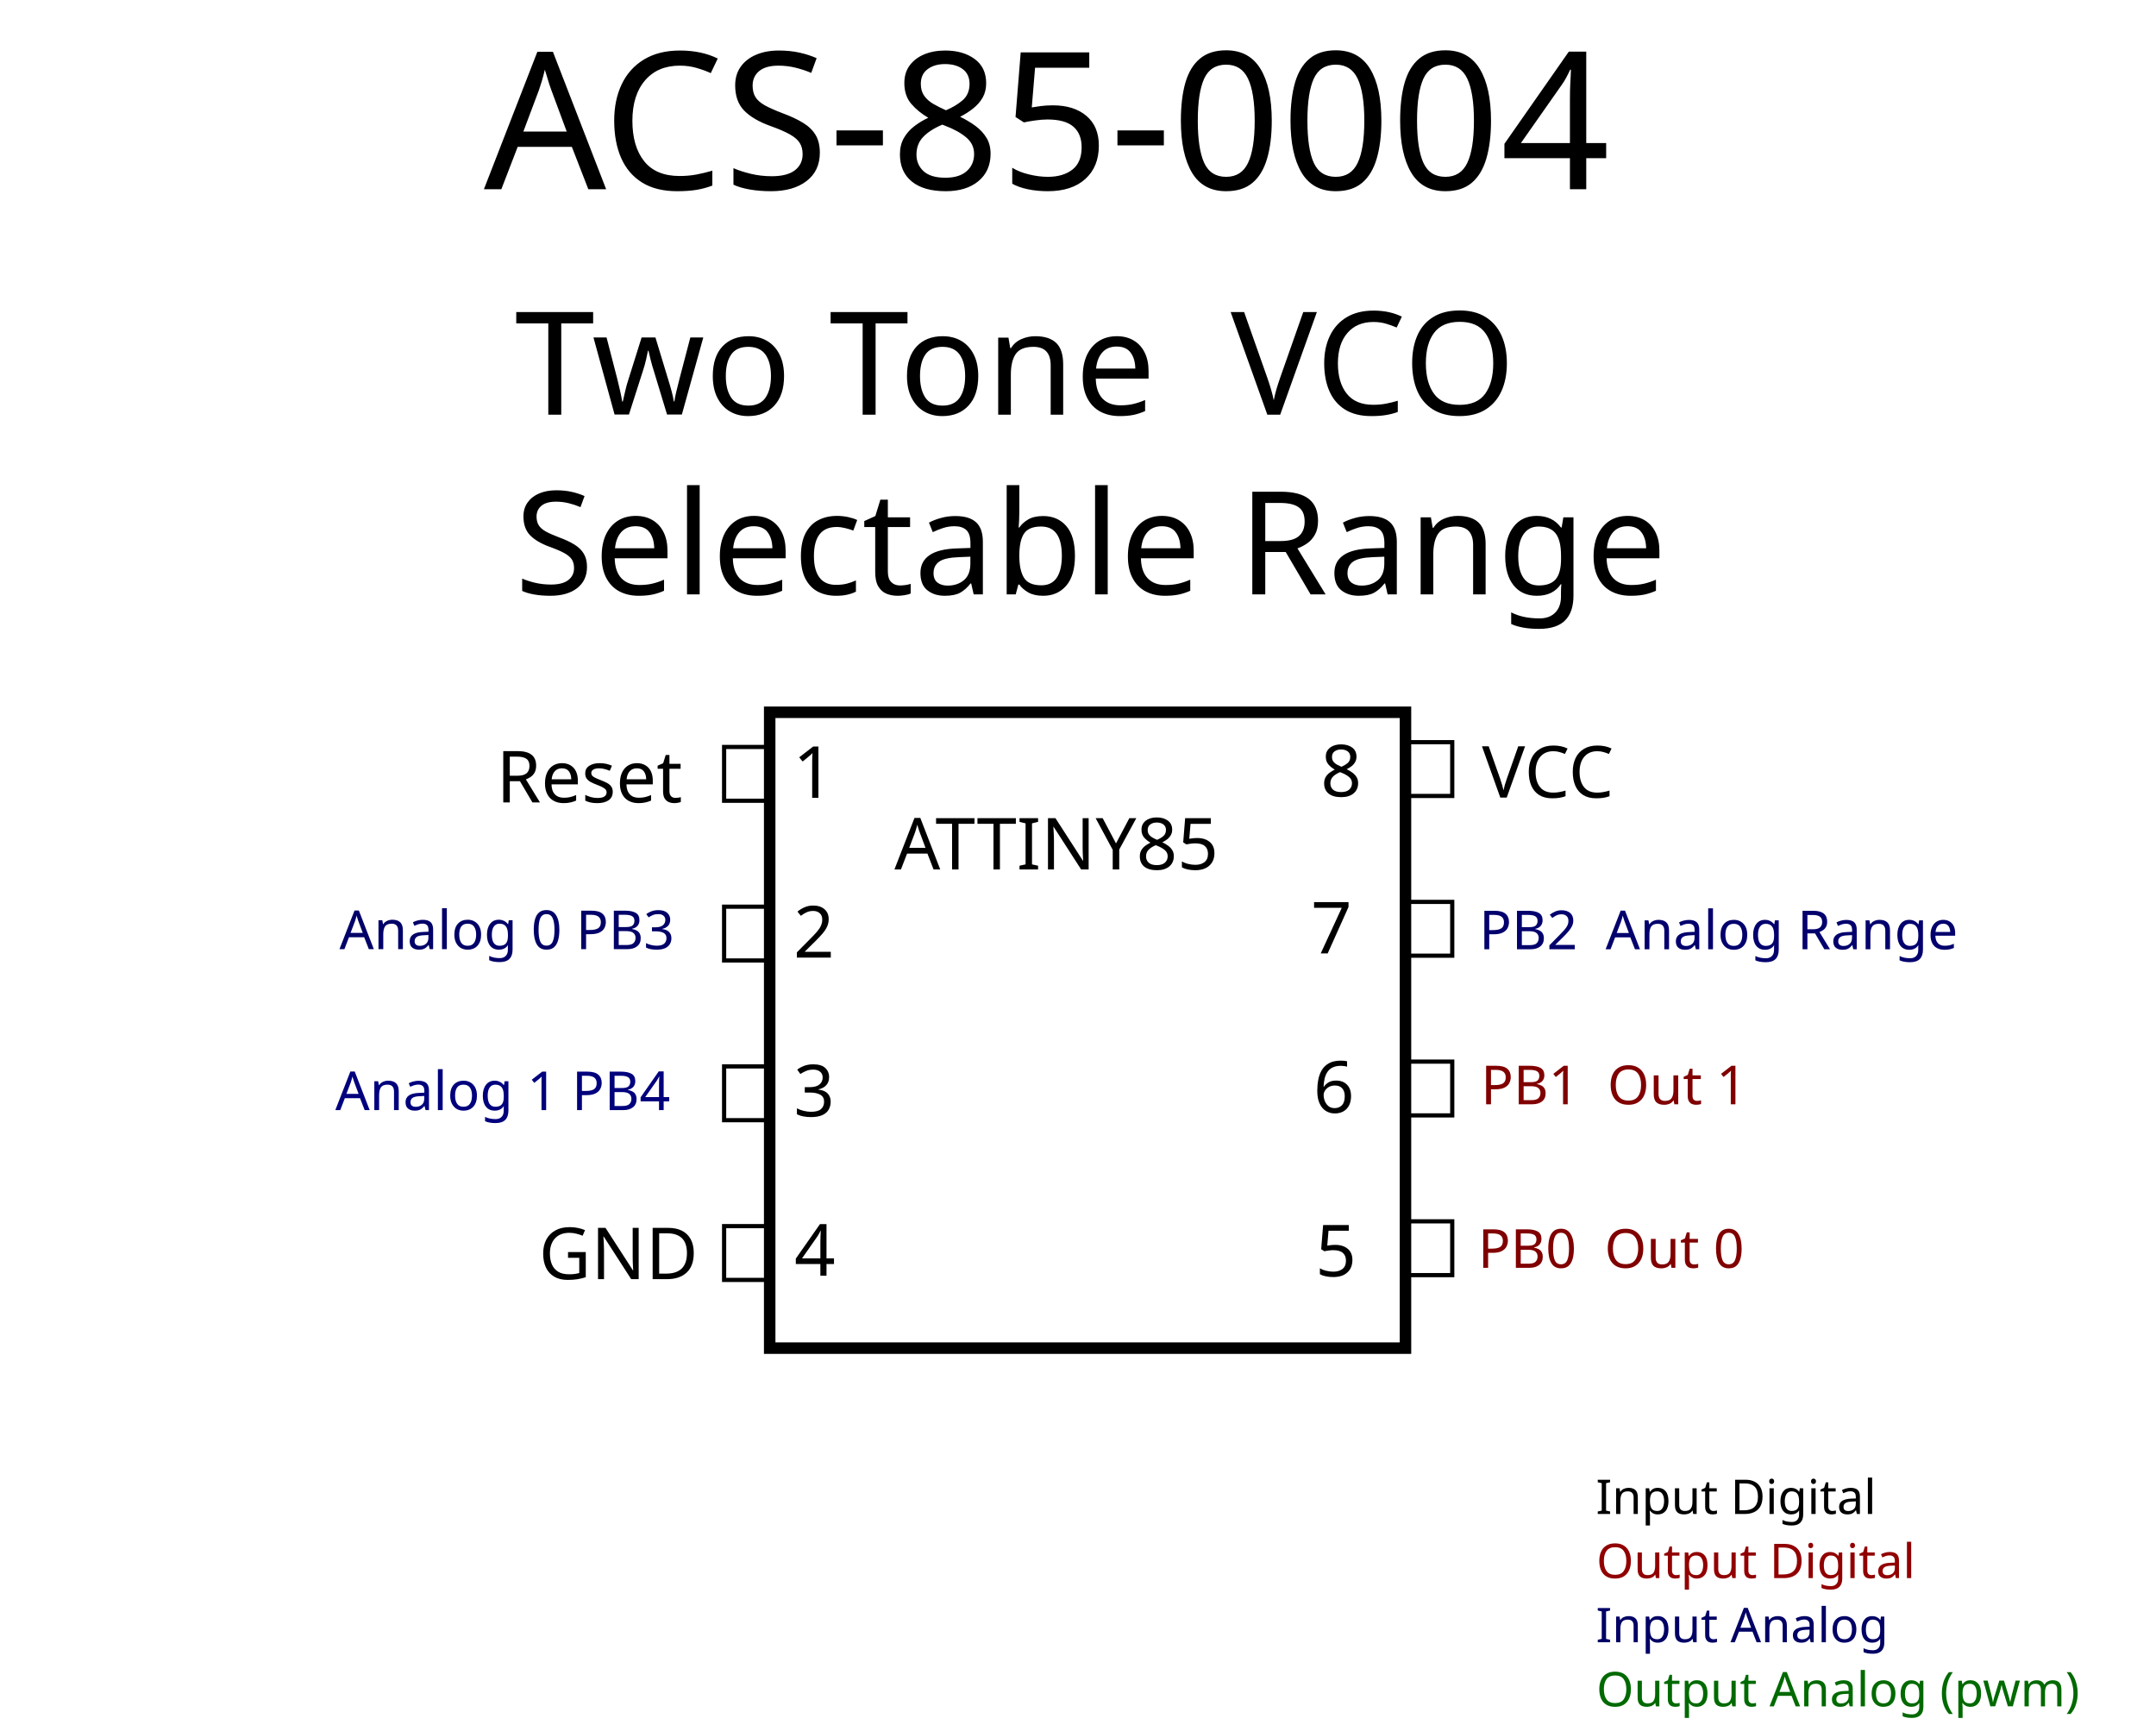
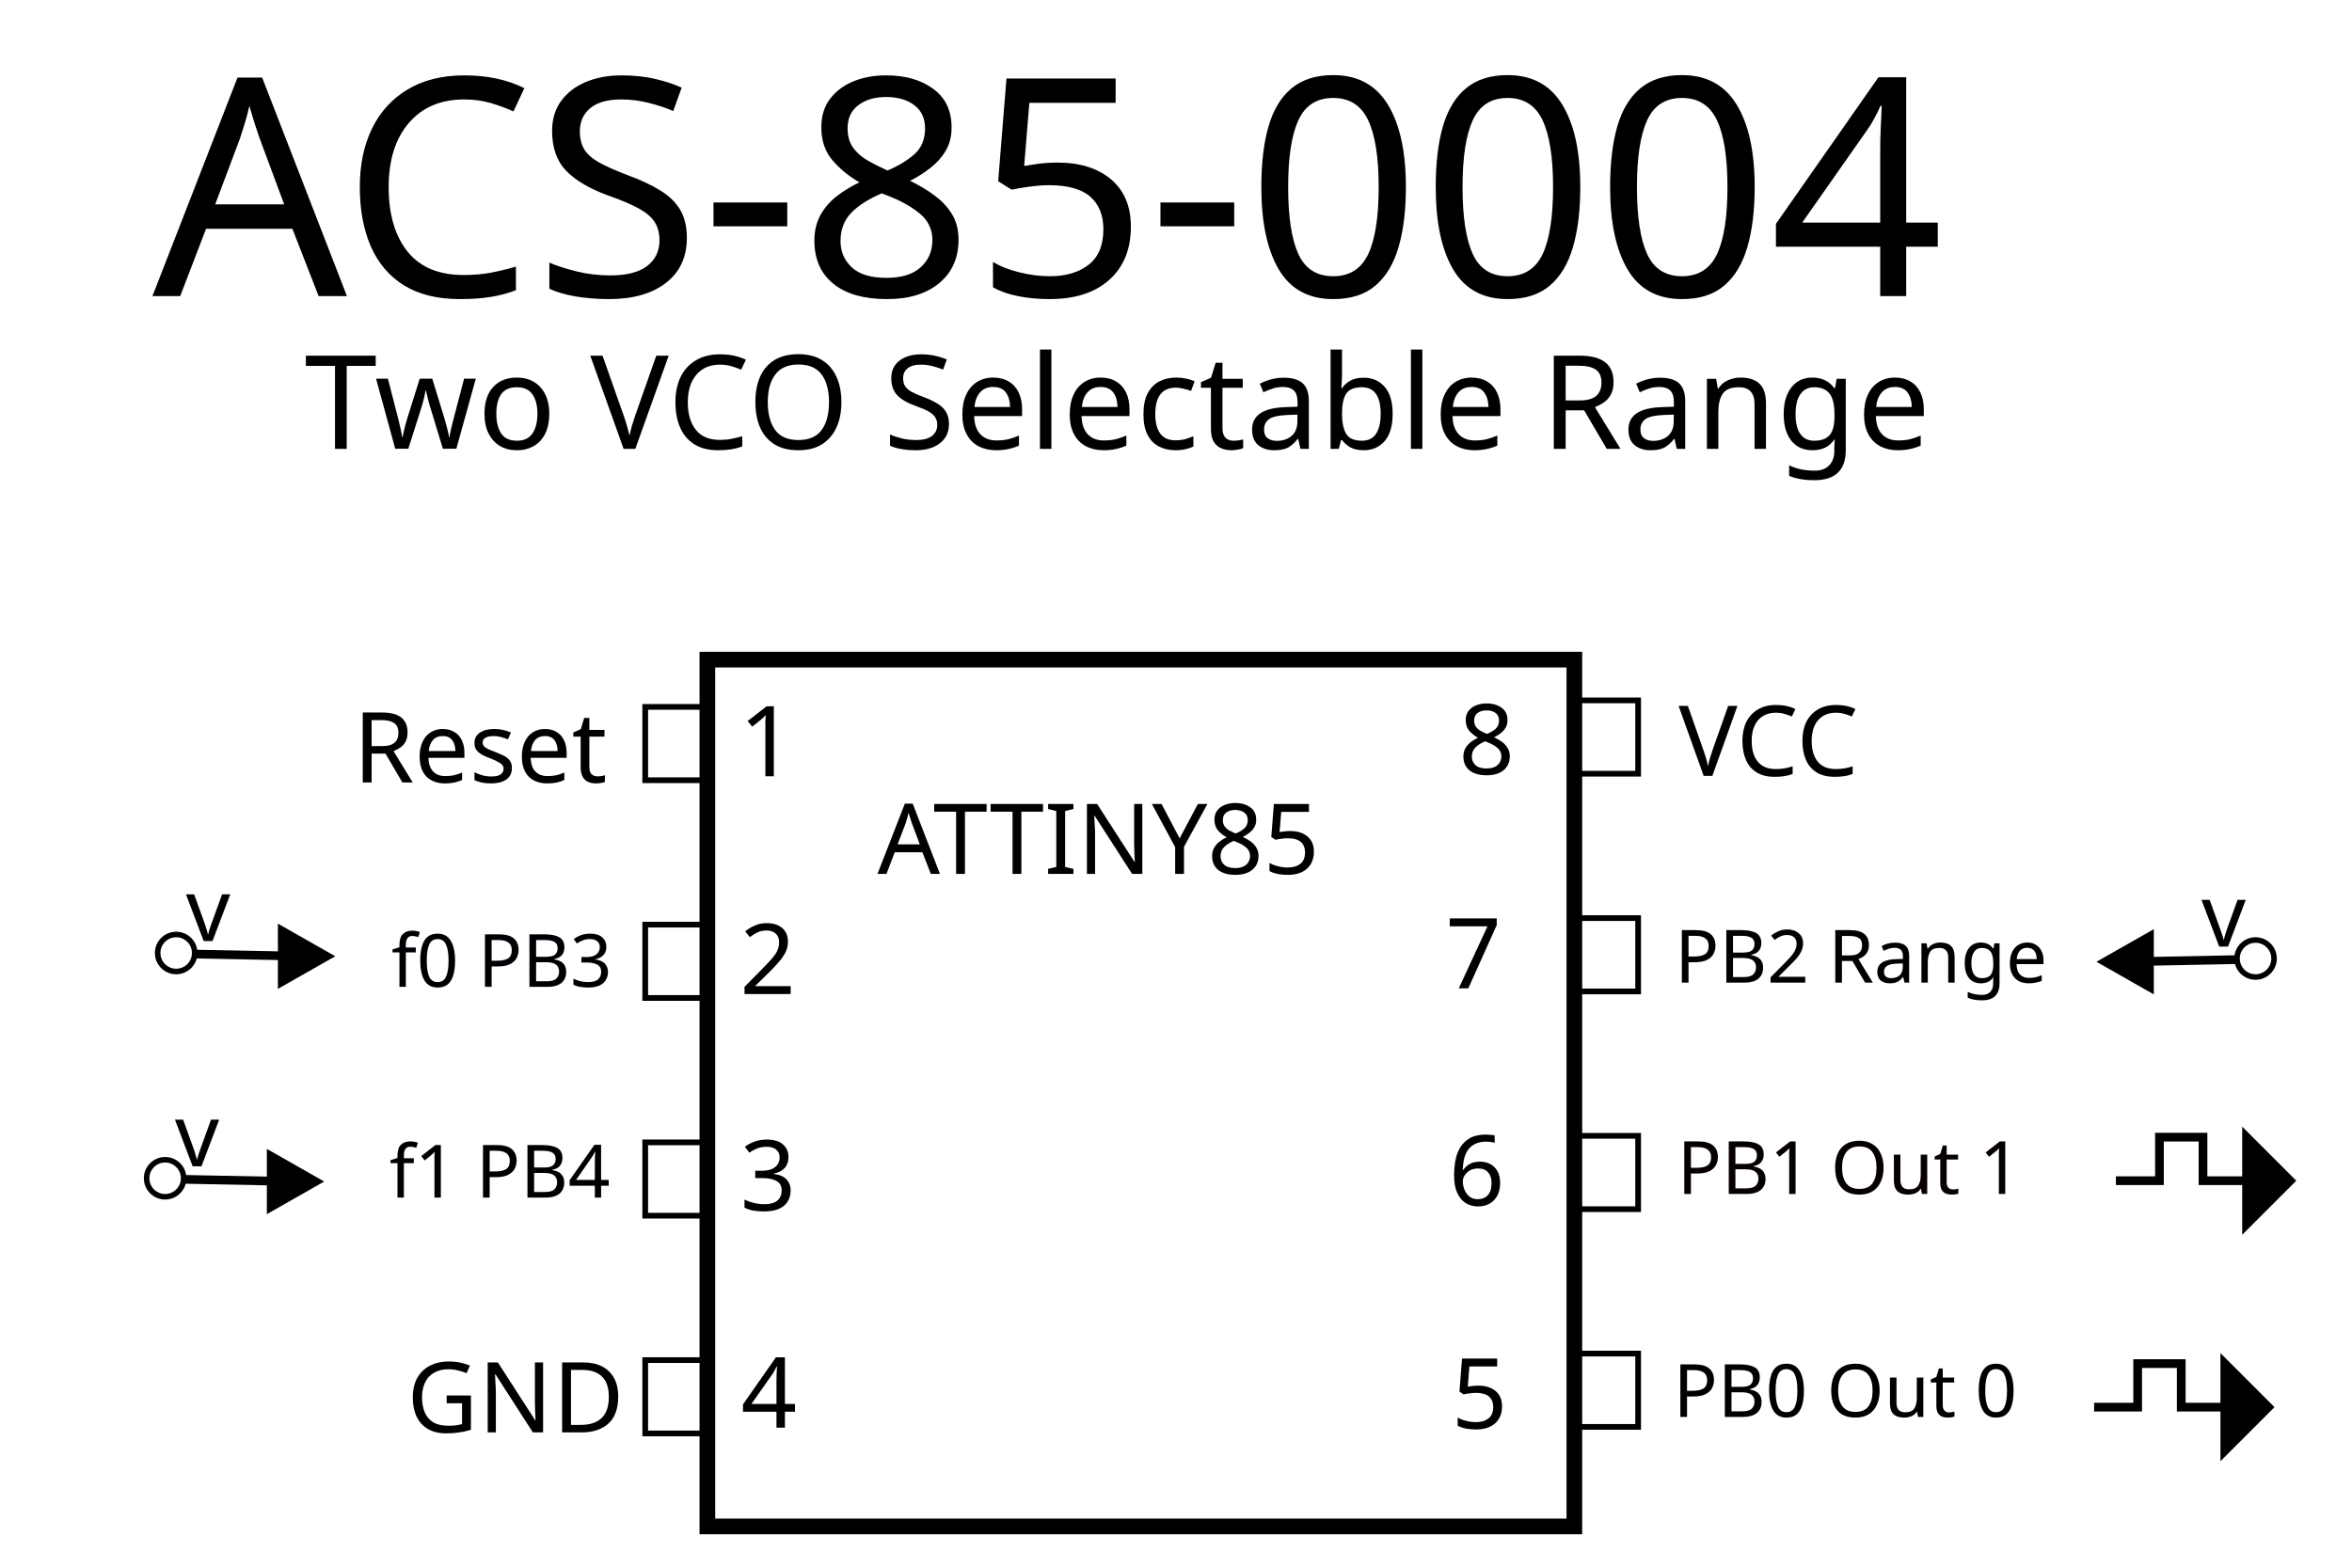
- <svg xmlns="http://www.w3.org/2000/svg" width="5in" height="4in" viewBox="0 0 450 360" id="svg2" version="1.1">
+ <svg xmlns="http://www.w3.org/2000/svg" width="3in" height="2in" viewBox="0 0 270 180" id="svg2" version="1.1">
  <defs id="defs4" />
-   <g id="layer1" transform="translate(0,-692.3622)">
-     <rect style="fill:none;fill-rule:evenodd;stroke:#000000;stroke-width:2.398;stroke-linecap:butt;stroke-linejoin:miter;stroke-miterlimit:4;stroke-dasharray:none;stroke-opacity:1" id="rect3344" width="132.702" height="132.702" x="160.649" y="841.011" />
-     <text xml:space="preserve" style="font-style:normal;font-weight:normal;font-size:40px;line-height:125%;font-family:sans-serif;letter-spacing:0px;word-spacing:0px;fill:#000000;fill-opacity:1;stroke:none;stroke-width:1px;stroke-linecap:butt;stroke-linejoin:miter;stroke-opacity:1" x="165.49" y="858.862" id="text4146">
-       <tspan id="tspan4148" x="165.49" y="858.862" style="font-size:15px">1</tspan>
+   <g id="layer1" transform="translate(0,-872.3622)">
+     <rect style="fill:none;fill-rule:evenodd;stroke:#000000;stroke-width:1.798;stroke-linecap:butt;stroke-linejoin:miter;stroke-miterlimit:4;stroke-dasharray:none;stroke-opacity:1" id="rect3344" width="99.527" height="99.527" x="81.203" y="948.099" />
+     <text xml:space="preserve" style="font-style:normal;font-weight:normal;font-size:30px;line-height:125%;font-family:sans-serif;letter-spacing:0px;word-spacing:0px;fill:#000000;fill-opacity:1;stroke:none;stroke-width:1px;stroke-linecap:butt;stroke-linejoin:miter;stroke-opacity:1" x="84.833" y="961.487" id="text4146">
+       <tspan id="tspan4148" x="84.833" y="961.487" style="font-size:11.25px">1</tspan>
    </text>
-     <text xml:space="preserve" style="font-style:normal;font-weight:normal;font-size:40px;line-height:125%;font-family:sans-serif;letter-spacing:0px;word-spacing:0px;fill:#000000;fill-opacity:1;stroke:none;stroke-width:1px;stroke-linecap:butt;stroke-linejoin:miter;stroke-opacity:1" x="165.607" y="892.206" id="text4146-0">
-       <tspan id="tspan4148-1" x="165.607" y="892.206" style="font-size:15px">2</tspan>
+     <text xml:space="preserve" style="font-style:normal;font-weight:normal;font-size:30px;line-height:125%;font-family:sans-serif;letter-spacing:0px;word-spacing:0px;fill:#000000;fill-opacity:1;stroke:none;stroke-width:1px;stroke-linecap:butt;stroke-linejoin:miter;stroke-opacity:1" x="84.921" y="986.495" id="text4146-0">
+       <tspan id="tspan4148-1" x="84.921" y="986.495" style="font-size:11.25px">2</tspan>
    </text>
-     <text xml:space="preserve" style="font-style:normal;font-weight:normal;font-size:40px;line-height:125%;font-family:sans-serif;letter-spacing:0px;word-spacing:0px;fill:#000000;fill-opacity:1;stroke:none;stroke-width:1px;stroke-linecap:butt;stroke-linejoin:miter;stroke-opacity:1" x="165.662" y="925.34" id="text4146-7">
-       <tspan id="tspan4148-4" x="165.662" y="925.34" style="font-size:15px">3</tspan>
+     <text xml:space="preserve" style="font-style:normal;font-weight:normal;font-size:30px;line-height:125%;font-family:sans-serif;letter-spacing:0px;word-spacing:0px;fill:#000000;fill-opacity:1;stroke:none;stroke-width:1px;stroke-linecap:butt;stroke-linejoin:miter;stroke-opacity:1" x="84.963" y="1011.346" id="text4146-7">
+       <tspan id="tspan4148-4" x="84.963" y="1011.346" style="font-size:11.25px">3</tspan>
    </text>
-     <text xml:space="preserve" style="font-style:normal;font-weight:normal;font-size:40px;line-height:125%;font-family:sans-serif;letter-spacing:0px;word-spacing:0px;fill:#000000;fill-opacity:1;stroke:none;stroke-width:1px;stroke-linecap:butt;stroke-linejoin:miter;stroke-opacity:1" x="165.79" y="958.589" id="text4146-9">
-       <tspan id="tspan4148-8" x="165.79" y="958.589" style="font-size:15px">4</tspan>
+     <text xml:space="preserve" style="font-style:normal;font-weight:normal;font-size:30px;line-height:125%;font-family:sans-serif;letter-spacing:0px;word-spacing:0px;fill:#000000;fill-opacity:1;stroke:none;stroke-width:1px;stroke-linecap:butt;stroke-linejoin:miter;stroke-opacity:1" x="85.059" y="1036.282" id="text4146-9">
+       <tspan id="tspan4148-8" x="85.059" y="1036.282" style="font-size:11.25px">4</tspan>
    </text>
-     <text xml:space="preserve" style="font-style:normal;font-weight:normal;font-size:40px;line-height:125%;font-family:sans-serif;letter-spacing:0px;word-spacing:0px;fill:#000000;fill-opacity:1;stroke:none;stroke-width:1px;stroke-linecap:butt;stroke-linejoin:miter;stroke-opacity:1" x="274.556" y="958.723" id="text4146-1">
-       <tspan id="tspan4148-2" x="274.556" y="958.723" style="font-size:15px">5</tspan>
+     <text xml:space="preserve" style="font-style:normal;font-weight:normal;font-size:30px;line-height:125%;font-family:sans-serif;letter-spacing:0px;word-spacing:0px;fill:#000000;fill-opacity:1;stroke:none;stroke-width:1px;stroke-linecap:butt;stroke-linejoin:miter;stroke-opacity:1" x="166.633" y="1036.383" id="text4146-1">
+       <tspan id="tspan4148-2" x="166.633" y="1036.383" style="font-size:11.25px">5</tspan>
    </text>
-     <text xml:space="preserve" style="font-style:normal;font-weight:normal;font-size:40px;line-height:125%;font-family:sans-serif;letter-spacing:0px;word-spacing:0px;fill:#000000;fill-opacity:1;stroke:none;stroke-width:1px;stroke-linecap:butt;stroke-linejoin:miter;stroke-opacity:1" x="274.114" y="924.574" id="text4146-2">
-       <tspan id="tspan4148-7" x="274.114" y="924.574" style="font-size:15px">6</tspan>
+     <text xml:space="preserve" style="font-style:normal;font-weight:normal;font-size:30px;line-height:125%;font-family:sans-serif;letter-spacing:0px;word-spacing:0px;fill:#000000;fill-opacity:1;stroke:none;stroke-width:1px;stroke-linecap:butt;stroke-linejoin:miter;stroke-opacity:1" x="166.302" y="1010.771" id="text4146-2">
+       <tspan id="tspan4148-7" x="166.302" y="1010.771" style="font-size:11.25px">6</tspan>
    </text>
-     <text xml:space="preserve" style="font-style:normal;font-weight:normal;font-size:40px;line-height:125%;font-family:sans-serif;letter-spacing:0px;word-spacing:0px;fill:#000000;fill-opacity:1;stroke:none;stroke-width:1px;stroke-linecap:butt;stroke-linejoin:miter;stroke-opacity:1" x="273.618" y="891.333" id="text4146-8">
-       <tspan id="tspan4148-3" x="273.618" y="891.333" style="font-size:15px">7</tspan>
+     <text xml:space="preserve" style="font-style:normal;font-weight:normal;font-size:30px;line-height:125%;font-family:sans-serif;letter-spacing:0px;word-spacing:0px;fill:#000000;fill-opacity:1;stroke:none;stroke-width:1px;stroke-linecap:butt;stroke-linejoin:miter;stroke-opacity:1" x="165.93" y="985.841" id="text4146-8">
+       <tspan id="tspan4148-3" x="165.93" y="985.841" style="font-size:11.25px">7</tspan>
    </text>
-     <text xml:space="preserve" style="font-style:normal;font-weight:normal;font-size:40px;line-height:125%;font-family:sans-serif;letter-spacing:0px;word-spacing:0px;fill:#000000;fill-opacity:1;stroke:none;stroke-width:1px;stroke-linecap:butt;stroke-linejoin:miter;stroke-opacity:1" x="275.64" y="858.569" id="text4146-8-5">
-       <tspan id="tspan4148-3-6" x="275.64" y="858.569" style="font-size:15px">8</tspan>
+     <text xml:space="preserve" style="font-style:normal;font-weight:normal;font-size:30px;line-height:125%;font-family:sans-serif;letter-spacing:0px;word-spacing:0px;fill:#000000;fill-opacity:1;stroke:none;stroke-width:1px;stroke-linecap:butt;stroke-linejoin:miter;stroke-opacity:1" x="167.446" y="961.267" id="text4146-8-5">
+       <tspan id="tspan4148-3-6" x="167.446" y="961.267" style="font-size:11.25px">8</tspan>
    </text>
-     <text xml:space="preserve" style="font-style:normal;font-weight:normal;font-size:40px;line-height:125%;font-family:sans-serif;letter-spacing:0px;word-spacing:0px;fill:#000000;fill-opacity:1;stroke:none;stroke-width:1px;stroke-linecap:butt;stroke-linejoin:miter;stroke-opacity:1" x="101" y="731.862" id="text4262">
-       <tspan id="tspan4264" x="101" y="731.862">ACS-85-0004</tspan>
+     <text xml:space="preserve" style="font-style:normal;font-weight:normal;font-size:40px;line-height:125%;font-family:sans-serif;letter-spacing:0px;word-spacing:0px;fill:#000000;fill-opacity:1;stroke:none;stroke-width:1px;stroke-linecap:butt;stroke-linejoin:miter;stroke-opacity:1" x="17.5" y="906.362" id="text4262">
+       <tspan id="tspan4264" x="17.5" y="906.362" style="font-size:35px">ACS-85-0004</tspan>
    </text>
-     <rect style="fill:none;fill-opacity:1;stroke:#000000;stroke-width:0.875;stroke-miterlimit:4;stroke-dasharray:none;stroke-opacity:1" id="rect4266" width="10.225" height="11.225" x="151.137" y="848.25" />
-     <rect style="fill:none;fill-opacity:1;stroke:#000000;stroke-width:0.875;stroke-miterlimit:4;stroke-dasharray:none;stroke-opacity:1" id="rect4266-7-9-4" width="10.225" height="11.225" x="151.137" y="948.25" />
-     <rect style="fill:none;fill-opacity:1;stroke:#000000;stroke-width:0.875;stroke-miterlimit:4;stroke-dasharray:none;stroke-opacity:1" id="rect4266-7-9-45" width="10.225" height="11.225" x="151.137" y="914.916" />
-     <rect style="fill:none;fill-opacity:1;stroke:#000000;stroke-width:0.875;stroke-miterlimit:4;stroke-dasharray:none;stroke-opacity:1" id="rect4266-7-9-5" width="10.225" height="11.225" x="151.137" y="881.583" />
-     <rect style="fill:none;fill-opacity:1;stroke:#000000;stroke-width:0.875;stroke-miterlimit:4;stroke-dasharray:none;stroke-opacity:1" id="rect4266-5" width="10.225" height="11.225" x="292.887" y="847.25" />
-     <rect style="fill:none;fill-opacity:1;stroke:#000000;stroke-width:0.875;stroke-miterlimit:4;stroke-dasharray:none;stroke-opacity:1" id="rect4266-7-9-4-4" width="10.225" height="11.225" x="292.887" y="947.25" />
-     <rect style="fill:none;fill-opacity:1;stroke:#000000;stroke-width:0.875;stroke-miterlimit:4;stroke-dasharray:none;stroke-opacity:1" id="rect4266-7-9-45-1" width="10.225" height="11.225" x="292.887" y="913.916" />
-     <rect style="fill:none;fill-opacity:1;stroke:#000000;stroke-width:0.875;stroke-miterlimit:4;stroke-dasharray:none;stroke-opacity:1" id="rect4266-7-9-5-8" width="10.225" height="11.225" x="292.887" y="880.583" />
-     <text xml:space="preserve" style="font-style:normal;font-weight:normal;font-size:40px;line-height:125%;font-family:sans-serif;letter-spacing:0px;word-spacing:0px;fill:#000000;fill-opacity:1;stroke:none;stroke-width:1px;stroke-linecap:butt;stroke-linejoin:miter;stroke-opacity:1" x="186.684" y="873.815" id="text4146-7-22">
-       <tspan id="tspan4148-4-3" x="186.684" y="873.815" style="font-size:15px">ATTINY85</tspan>
+     <rect style="fill:none;fill-opacity:1;stroke:#000000;stroke-width:0.656;stroke-miterlimit:4;stroke-dasharray:none;stroke-opacity:1" id="rect4266" width="7.669" height="8.419" x="74.069" y="953.528" />
+     <rect style="fill:none;fill-opacity:1;stroke:#000000;stroke-width:0.656;stroke-miterlimit:4;stroke-dasharray:none;stroke-opacity:1" id="rect4266-7-9-4" width="7.669" height="8.419" x="74.069" y="1028.528" />
+     <rect style="fill:none;fill-opacity:1;stroke:#000000;stroke-width:0.656;stroke-miterlimit:4;stroke-dasharray:none;stroke-opacity:1" id="rect4266-7-9-45" width="7.669" height="8.419" x="74.069" y="1003.528" />
+     <rect style="fill:none;fill-opacity:1;stroke:#000000;stroke-width:0.656;stroke-miterlimit:4;stroke-dasharray:none;stroke-opacity:1" id="rect4266-7-9-5" width="7.669" height="8.419" x="74.069" y="978.528" />
+     <rect style="fill:none;fill-opacity:1;stroke:#000000;stroke-width:0.656;stroke-miterlimit:4;stroke-dasharray:none;stroke-opacity:1" id="rect4266-5" width="7.669" height="8.419" x="180.382" y="952.778" />
+     <rect style="fill:none;fill-opacity:1;stroke:#000000;stroke-width:0.656;stroke-miterlimit:4;stroke-dasharray:none;stroke-opacity:1" id="rect4266-7-9-4-4" width="7.669" height="8.419" x="180.382" y="1027.778" />
+     <rect style="fill:none;fill-opacity:1;stroke:#000000;stroke-width:0.656;stroke-miterlimit:4;stroke-dasharray:none;stroke-opacity:1" id="rect4266-7-9-45-1" width="7.669" height="8.419" x="180.382" y="1002.778" />
+     <rect style="fill:none;fill-opacity:1;stroke:#000000;stroke-width:0.656;stroke-miterlimit:4;stroke-dasharray:none;stroke-opacity:1" id="rect4266-7-9-5-8" width="7.669" height="8.419" x="180.382" y="977.778" />
+     <text xml:space="preserve" style="font-style:normal;font-weight:normal;font-size:30px;line-height:125%;font-family:sans-serif;letter-spacing:0px;word-spacing:0px;fill:#000000;fill-opacity:1;stroke:none;stroke-width:1px;stroke-linecap:butt;stroke-linejoin:miter;stroke-opacity:1" x="100.729" y="972.702" id="text4146-7-22">
+       <tspan id="tspan4148-4-3" x="100.729" y="972.702" style="font-size:11.25px">ATTINY85</tspan>
    </text>
-     <text xml:space="preserve" style="font-style:normal;font-weight:normal;font-size:40px;line-height:125%;font-family:sans-serif;letter-spacing:0px;word-spacing:0px;fill:#000000;fill-opacity:1;stroke:none;stroke-width:1px;stroke-linecap:butt;stroke-linejoin:miter;stroke-opacity:1" x="112.45" y="959.315" id="text4146-7-22-4">
-       <tspan id="tspan4148-4-3-8" x="112.45" y="959.315" style="font-size:15px">GND</tspan>
+     <text xml:space="preserve" style="font-style:normal;font-weight:normal;font-size:30px;line-height:125%;font-family:sans-serif;letter-spacing:0px;word-spacing:0px;fill:#000000;fill-opacity:1;stroke:none;stroke-width:1px;stroke-linecap:butt;stroke-linejoin:miter;stroke-opacity:1" x="46.698" y="1036.827" id="text4146-7-22-4">
+       <tspan id="tspan4148-4-3-8" x="46.698" y="1036.827" style="font-size:11.25px">GND</tspan>
    </text>
-     <text xml:space="preserve" style="font-style:normal;font-weight:normal;font-size:40px;line-height:125%;font-family:sans-serif;letter-spacing:0px;word-spacing:0px;fill:#000000;fill-opacity:1;stroke:none;stroke-width:1px;stroke-linecap:butt;stroke-linejoin:miter;stroke-opacity:1" x="309.314" y="858.808" id="text4146-7-22-4-9">
-       <tspan id="tspan4148-4-3-8-0" x="309.314" y="858.808" style="font-size:15px">VCC</tspan>
+     <text xml:space="preserve" style="font-style:normal;font-weight:normal;font-size:30px;line-height:125%;font-family:sans-serif;letter-spacing:0px;word-spacing:0px;fill:#000000;fill-opacity:1;stroke:none;stroke-width:1px;stroke-linecap:butt;stroke-linejoin:miter;stroke-opacity:1" x="192.701" y="961.446" id="text4146-7-22-4-9">
+       <tspan id="tspan4148-4-3-8-0" x="192.701" y="961.446" style="font-size:11.25px">VCC</tspan>
    </text>
-     <text xml:space="preserve" style="font-style:normal;font-weight:normal;font-size:40px;line-height:125%;font-family:sans-serif;letter-spacing:0px;word-spacing:0px;fill:#000000;fill-opacity:1;stroke:none;stroke-width:1px;stroke-linecap:butt;stroke-linejoin:miter;stroke-opacity:1" x="103.59" y="859.815" id="text4146-7-22-4-9-0">
-       <tspan id="tspan4148-4-3-8-0-8" x="103.59" y="859.815" style="font-size:15px">Reset</tspan>
+     <text xml:space="preserve" style="font-style:normal;font-weight:normal;font-size:30px;line-height:125%;font-family:sans-serif;letter-spacing:0px;word-spacing:0px;fill:#000000;fill-opacity:1;stroke:none;stroke-width:1px;stroke-linecap:butt;stroke-linejoin:miter;stroke-opacity:1" x="40.551" y="962.202" id="text4146-7-22-4-9-0">
+       <tspan id="tspan4148-4-3-8-0-8" x="40.551" y="962.202" style="font-size:11.25px">Reset</tspan>
    </text>
-     <text xml:space="preserve" style="font-style:normal;font-weight:normal;font-size:40px;line-height:125%;font-family:sans-serif;letter-spacing:0px;word-spacing:0px;fill:#800000;fill-opacity:1;stroke:none;stroke-width:1px;stroke-linecap:butt;stroke-linejoin:miter;stroke-opacity:1" x="309.09" y="922.815" id="text4146-7-22-4-9-2">
-       <tspan id="tspan4148-4-3-8-0-2" x="309.09" y="922.815" style="font-size:11.25px;fill:#800000;fill-opacity:1">PB1  Out 1 </tspan>
+     <text xml:space="preserve" style="font-style:normal;font-weight:normal;font-size:30px;line-height:125%;font-family:sans-serif;letter-spacing:0px;word-spacing:0px;fill:#070000;fill-opacity:1;stroke:none;stroke-width:1px;stroke-linecap:butt;stroke-linejoin:miter;stroke-opacity:1" x="192.534" y="1009.452" id="text4146-7-22-4-9-2">
+       <tspan id="tspan4148-4-3-8-0-2" x="192.534" y="1009.452" style="font-size:8.438px;fill:#070000;fill-opacity:1">PB1 Out 1 </tspan>
    </text>
-     <text xml:space="preserve" style="font-style:normal;font-weight:normal;font-size:40px;line-height:125%;font-family:sans-serif;letter-spacing:0px;word-spacing:0px;fill:#800000;fill-opacity:1;stroke:none;stroke-width:1px;stroke-linecap:butt;stroke-linejoin:miter;stroke-opacity:1" x="308.494" y="956.949" id="text4146-7-22-4-9-2-4">
-       <tspan id="tspan4148-4-3-8-0-2-5" x="308.494" y="956.949" style="font-size:11.25px;fill:#800000;fill-opacity:1">PB0  Out 0</tspan>
+     <text xml:space="preserve" style="font-style:normal;font-weight:normal;font-size:30px;line-height:125%;font-family:sans-serif;letter-spacing:0px;word-spacing:0px;fill:#010000;fill-opacity:1;stroke:none;stroke-width:1px;stroke-linecap:butt;stroke-linejoin:miter;stroke-opacity:1" x="192.087" y="1035.052" id="text4146-7-22-4-9-2-4">
+       <tspan id="tspan4148-4-3-8-0-2-5" x="192.087" y="1035.052" style="font-size:8.438px;fill:#010000;fill-opacity:1">PB0 Out 0</tspan>
    </text>
-     <text xml:space="preserve" style="font-style:normal;font-weight:normal;font-size:40px;line-height:125%;font-family:sans-serif;letter-spacing:0px;word-spacing:0px;fill:#03006d;fill-opacity:1;stroke:none;stroke-width:1px;stroke-linecap:butt;stroke-linejoin:miter;stroke-opacity:1" x="308.722" y="890.466" id="text4146-7-22-4-9-2-7">
-       <tspan id="tspan4148-4-3-8-0-2-2" x="308.722" y="890.466" style="font-size:11.25px;fill:#03006d;fill-opacity:1">PB2  Analog Range</tspan>
+     <text xml:space="preserve" style="font-style:normal;font-weight:normal;font-size:30px;line-height:125%;font-family:sans-serif;letter-spacing:0px;word-spacing:0px;fill:#030004;fill-opacity:1;stroke:none;stroke-width:1px;stroke-linecap:butt;stroke-linejoin:miter;stroke-opacity:1" x="192.258" y="985.19" id="text4146-7-22-4-9-2-7">
+       <tspan id="tspan4148-4-3-8-0-2-2" x="192.258" y="985.19" style="font-size:8.438px;fill:#030004;fill-opacity:1">PB2 Range</tspan>
    </text>
-     <text xml:space="preserve" style="font-style:normal;font-weight:normal;font-size:40px;line-height:125%;font-family:sans-serif;letter-spacing:0px;word-spacing:0px;fill:#00007d;fill-opacity:1;stroke:none;stroke-width:1px;stroke-linecap:butt;stroke-linejoin:miter;stroke-opacity:1;" x="69.989" y="924.037" id="text4146-7-22-4-9-2-7-7">
-       <tspan id="tspan4148-4-3-8-0-2-2-3" x="69.989" y="924.037" style="font-size:11.25px;fill:#00007d;fill-opacity:1;">Analog 1 PB4</tspan>
+     <text xml:space="preserve" style="font-style:normal;font-weight:normal;font-size:30px;line-height:125%;font-family:sans-serif;letter-spacing:0px;word-spacing:0px;fill:#000000;fill-opacity:1;stroke:none;stroke-width:1px;stroke-linecap:butt;stroke-linejoin:miter;stroke-opacity:1" x="44.708" y="1009.868" id="text4146-7-22-4-9-2-7-7">
+       <tspan id="tspan4148-4-3-8-0-2-2-3" x="44.708" y="1009.868" style="font-size:8.438px;fill:#000000;fill-opacity:1">f1 PB4</tspan>
    </text>
-     <flowRoot xml:space="preserve" id="flowRoot4541" style="fill:black;stroke:none;stroke-opacity:1;stroke-width:1px;stroke-linejoin:miter;stroke-linecap:butt;fill-opacity:1;font-family:sans-serif;font-style:normal;font-weight:normal;font-size:40px;line-height:125%;letter-spacing:0px;word-spacing:0px">
+     <flowRoot xml:space="preserve" id="flowRoot4541" style="font-style:normal;font-weight:normal;font-size:40px;line-height:125%;font-family:sans-serif;letter-spacing:0px;word-spacing:0px;fill:#000000;fill-opacity:1;stroke:none;stroke-width:1px;stroke-linecap:butt;stroke-linejoin:miter;stroke-opacity:1">
      <flowRegion id="flowRegion4543">
        <rect id="rect4545" width="28" height="54" x="91.5" y="267.5" />
      </flowRegion>
      <flowPara id="flowPara4547" />
    </flowRoot>
-     <text xml:space="preserve" style="font-style:normal;font-weight:normal;font-size:40px;line-height:125%;font-family:sans-serif;letter-spacing:0px;word-spacing:0px;fill:#000068;fill-opacity:1;stroke:none;stroke-width:1px;stroke-linecap:butt;stroke-linejoin:miter;stroke-opacity:1;" x="70.854" y="890.444" id="text4146-7-22-4-9-2-7-7-0-2">
-       <tspan id="tspan4148-4-3-8-0-2-2-3-8-3" x="70.854" y="890.444" style="font-size:11.25px;fill:#000068;fill-opacity:1;">Analog 0 PB3</tspan>
+     <text xml:space="preserve" style="font-style:normal;font-weight:normal;font-size:30px;line-height:125%;font-family:sans-serif;letter-spacing:0px;word-spacing:0px;fill:#000004;fill-opacity:1;stroke:none;stroke-width:1px;stroke-linecap:butt;stroke-linejoin:miter;stroke-opacity:1" x="44.934" y="985.673" id="text4146-7-22-4-9-2-7-7-0-2">
+       <tspan id="tspan4148-4-3-8-0-2-2-3-8-3" x="44.934" y="985.673" style="font-size:8.438px;fill:#000004;fill-opacity:1">f0 PB3</tspan>
    </text>
-     <text xml:space="preserve" style="font-style:normal;font-weight:normal;font-size:10px;line-height:125%;font-family:sans-serif;letter-spacing:0px;word-spacing:0px;fill:#910000;fill-opacity:1;stroke:none;stroke-width:1px;stroke-linecap:butt;stroke-linejoin:miter;stroke-opacity:1" x="333.201" y="1021.705" id="text4146-7-22-4-9-2-7-7-0-2-9-5">
-       <tspan id="tspan4148-4-3-8-0-2-2-3-8-3-46-5" x="333.201" y="1021.705" style="font-size:10px;fill:#910000;fill-opacity:1">Output Digital</tspan>
+     <text xml:space="preserve" style="font-style:normal;font-weight:normal;font-size:40px;line-height:125%;font-family:sans-serif;letter-spacing:0px;word-spacing:0px;fill:#000000;fill-opacity:1;stroke:none;stroke-width:1px;stroke-linecap:butt;stroke-linejoin:miter;stroke-opacity:1" x="34.957" y="923.903" id="text4262-7">
+       <tspan x="34.957" y="923.903" style="font-size:15px" id="tspan4192">Two VCO Selectable Range</tspan>
    </text>
-     <text xml:space="preserve" style="font-style:normal;font-weight:normal;font-size:10px;line-height:125%;font-family:sans-serif;letter-spacing:0px;word-spacing:0px;fill:#000000;fill-opacity:1;stroke:none;stroke-width:1px;stroke-linecap:butt;stroke-linejoin:miter;stroke-opacity:1" x="333.08" y="1008.32" id="text4146-7-22-4-9-2-7-7-0-2-9-5-9">
-       <tspan id="tspan4148-4-3-8-0-2-2-3-8-3-46-5-5" x="333.08" y="1008.32" style="font-size:10px">Input Digital</tspan>
-     </text>
-     <text xml:space="preserve" style="font-style:normal;font-weight:normal;font-size:10px;line-height:125%;font-family:sans-serif;letter-spacing:0px;word-spacing:0px;fill:#000065;fill-opacity:1;stroke:none;stroke-width:1px;stroke-linecap:butt;stroke-linejoin:miter;stroke-opacity:1" x="333.08" y="1035.09" id="text4146-7-22-4-9-2-7-7-0-2-9-5-5">
-       <tspan id="tspan4148-4-3-8-0-2-2-3-8-3-46-5-3" x="333.08" y="1035.09" style="font-size:10px;fill:#000065;fill-opacity:1">Input Analog</tspan>
-     </text>
-     <text xml:space="preserve" style="font-style:normal;font-weight:normal;font-size:10px;line-height:125%;font-family:sans-serif;letter-spacing:0px;word-spacing:0px;fill:#006900;fill-opacity:1;stroke:none;stroke-width:1px;stroke-linecap:butt;stroke-linejoin:miter;stroke-opacity:1" x="333.201" y="1048.474" id="text4146-7-22-4-9-2-7-7-0-2-9-5-5-7">
-       <tspan id="tspan4148-4-3-8-0-2-2-3-8-3-46-5-3-6" x="333.201" y="1048.474" style="font-size:10px;fill:#006900;fill-opacity:1">Output Analog (pwm)</tspan>
-     </text>
-     <text xml:space="preserve" style="font-style:normal;font-weight:normal;font-size:40px;line-height:125%;font-family:sans-serif;letter-spacing:0px;word-spacing:0px;fill:#000000;fill-opacity:1;stroke:none;stroke-width:1px;stroke-linecap:butt;stroke-linejoin:miter;stroke-opacity:1" x="107.457" y="778.903" id="text4262-7">
-       <tspan id="tspan4264-0" x="107.457" y="778.903" style="font-size:30px">Two Tone  VCO </tspan>
-       <tspan x="107.457" y="816.403" style="font-size:30px" id="tspan4192">Selectable Range</tspan>
-     </text>
+     <g id="g4290-5" transform="translate(-202.2723,42.6611)">
+       <path id="path4204-0-1-1" d="m 233.311,968.413 0,-6.102 5.362,3.051 z" style="fill:#000000;fill-rule:evenodd;stroke:#000000;stroke-width:0.809px;stroke-linecap:butt;stroke-linejoin:miter;stroke-opacity:1" />
+       <text xml:space="preserve" style="font-style:normal;font-weight:normal;font-size:40px;line-height:125%;font-family:sans-serif;letter-spacing:0px;word-spacing:0px;fill:#000000;fill-opacity:1;stroke:none;stroke-width:1px;stroke-linecap:butt;stroke-linejoin:miter;stroke-opacity:1" x="222.354" y="963.612" id="text4250-8">
+         <tspan id="tspan4252-3" x="222.354" y="963.612" style="font-size:10px">v</tspan>
+       </text>
+       <path style="fill:none;fill-rule:evenodd;stroke:#000000;stroke-width:1px;stroke-linecap:butt;stroke-linejoin:miter;stroke-opacity:1" d="m 236.104,965.362 -12.75,-0.25" id="path4276-7" />
+       <circle style="opacity:1;fill:none;fill-opacity:1;stroke:#000000;stroke-width:0.636;stroke-linejoin:round;stroke-miterlimit:4;stroke-dasharray:none;stroke-opacity:1" id="path4284-0" cx="221.229" cy="964.987" r="2.125" />
+     </g>
+     <g id="g4290-5-8" transform="translate(-201.0048,16.79666)">
+       <path id="path4204-0-1-1-7" d="m 233.311,968.413 0,-6.102 5.362,3.051 z" style="fill:#000000;fill-rule:evenodd;stroke:#000000;stroke-width:0.809px;stroke-linecap:butt;stroke-linejoin:miter;stroke-opacity:1" />
+       <text xml:space="preserve" style="font-style:normal;font-weight:normal;font-size:40px;line-height:125%;font-family:sans-serif;letter-spacing:0px;word-spacing:0px;fill:#000000;fill-opacity:1;stroke:none;stroke-width:1px;stroke-linecap:butt;stroke-linejoin:miter;stroke-opacity:1" x="222.354" y="963.612" id="text4250-8-3">
+         <tspan id="tspan4252-3-8" x="222.354" y="963.612" style="font-size:10px">v</tspan>
+       </text>
+       <path style="fill:none;fill-rule:evenodd;stroke:#000000;stroke-width:1px;stroke-linecap:butt;stroke-linejoin:miter;stroke-opacity:1" d="m 236.104,965.362 -12.75,-0.25" id="path4276-7-7" />
+       <circle style="opacity:1;fill:none;fill-opacity:1;stroke:#000000;stroke-width:0.636;stroke-linejoin:round;stroke-miterlimit:4;stroke-dasharray:none;stroke-opacity:1" id="path4284-0-6" cx="221.229" cy="964.987" r="2.125" />
+     </g>
+     <g transform="translate(25.39645,66.56629)" id="g4206-2">
+       <path id="path4202-3" d="m 215,967.362 5,0 0,-5 5,0 0,5 5,0 5,0 0,0" style="fill:none;fill-rule:evenodd;stroke:#000000;stroke-width:1px;stroke-linecap:butt;stroke-linejoin:miter;stroke-opacity:1" />
+       <path id="path4204-8" d="m 230,972.362 0,-10 5,5 z" style="fill:#000000;fill-rule:evenodd;stroke:#000000;stroke-width:1px;stroke-linecap:butt;stroke-linejoin:miter;stroke-opacity:1" />
+     </g>
+     <g transform="translate(27.89645,40.56629)" id="g4206-2-1">
+       <path id="path4202-3-3" d="m 215,967.362 5,0 0,-5 5,0 0,5 5,0 5,0 0,0" style="fill:none;fill-rule:evenodd;stroke:#000000;stroke-width:1px;stroke-linecap:butt;stroke-linejoin:miter;stroke-opacity:1" />
+       <path id="path4204-8-9" d="m 230,972.362 0,-10 5,5 z" style="fill:#000000;fill-rule:evenodd;stroke:#000000;stroke-width:1px;stroke-linecap:butt;stroke-linejoin:miter;stroke-opacity:1" />
+     </g>
+     <g id="g4290" transform="matrix(-1,0,0,1,480.1561,17.43073)">
+       <path id="path4204-0-1" d="m 233.311,968.413 0,-6.102 5.362,3.051 z" style="fill:#000000;fill-rule:evenodd;stroke:#000000;stroke-width:0.809px;stroke-linecap:butt;stroke-linejoin:miter;stroke-opacity:1" />
+       <text xml:space="preserve" style="font-style:normal;font-weight:normal;font-size:40px;line-height:125%;font-family:sans-serif;letter-spacing:0px;word-spacing:0px;fill:#000000;fill-opacity:1;stroke:none;stroke-width:1px;stroke-linecap:butt;stroke-linejoin:miter;stroke-opacity:1" x="222.354" y="963.612" id="text4250">
+         <tspan id="tspan4252" x="222.354" y="963.612" style="font-size:10px">v</tspan>
+       </text>
+       <path style="fill:none;fill-rule:evenodd;stroke:#000000;stroke-width:1px;stroke-linecap:butt;stroke-linejoin:miter;stroke-opacity:1" d="m 236.104,965.362 -12.75,-0.25" id="path4276" />
+       <circle style="opacity:1;fill:none;fill-opacity:1;stroke:#000000;stroke-width:0.636;stroke-linejoin:round;stroke-miterlimit:4;stroke-dasharray:none;stroke-opacity:1" id="path4284" cx="221.229" cy="964.987" r="2.125" />
+     </g>
  </g>
</svg>
